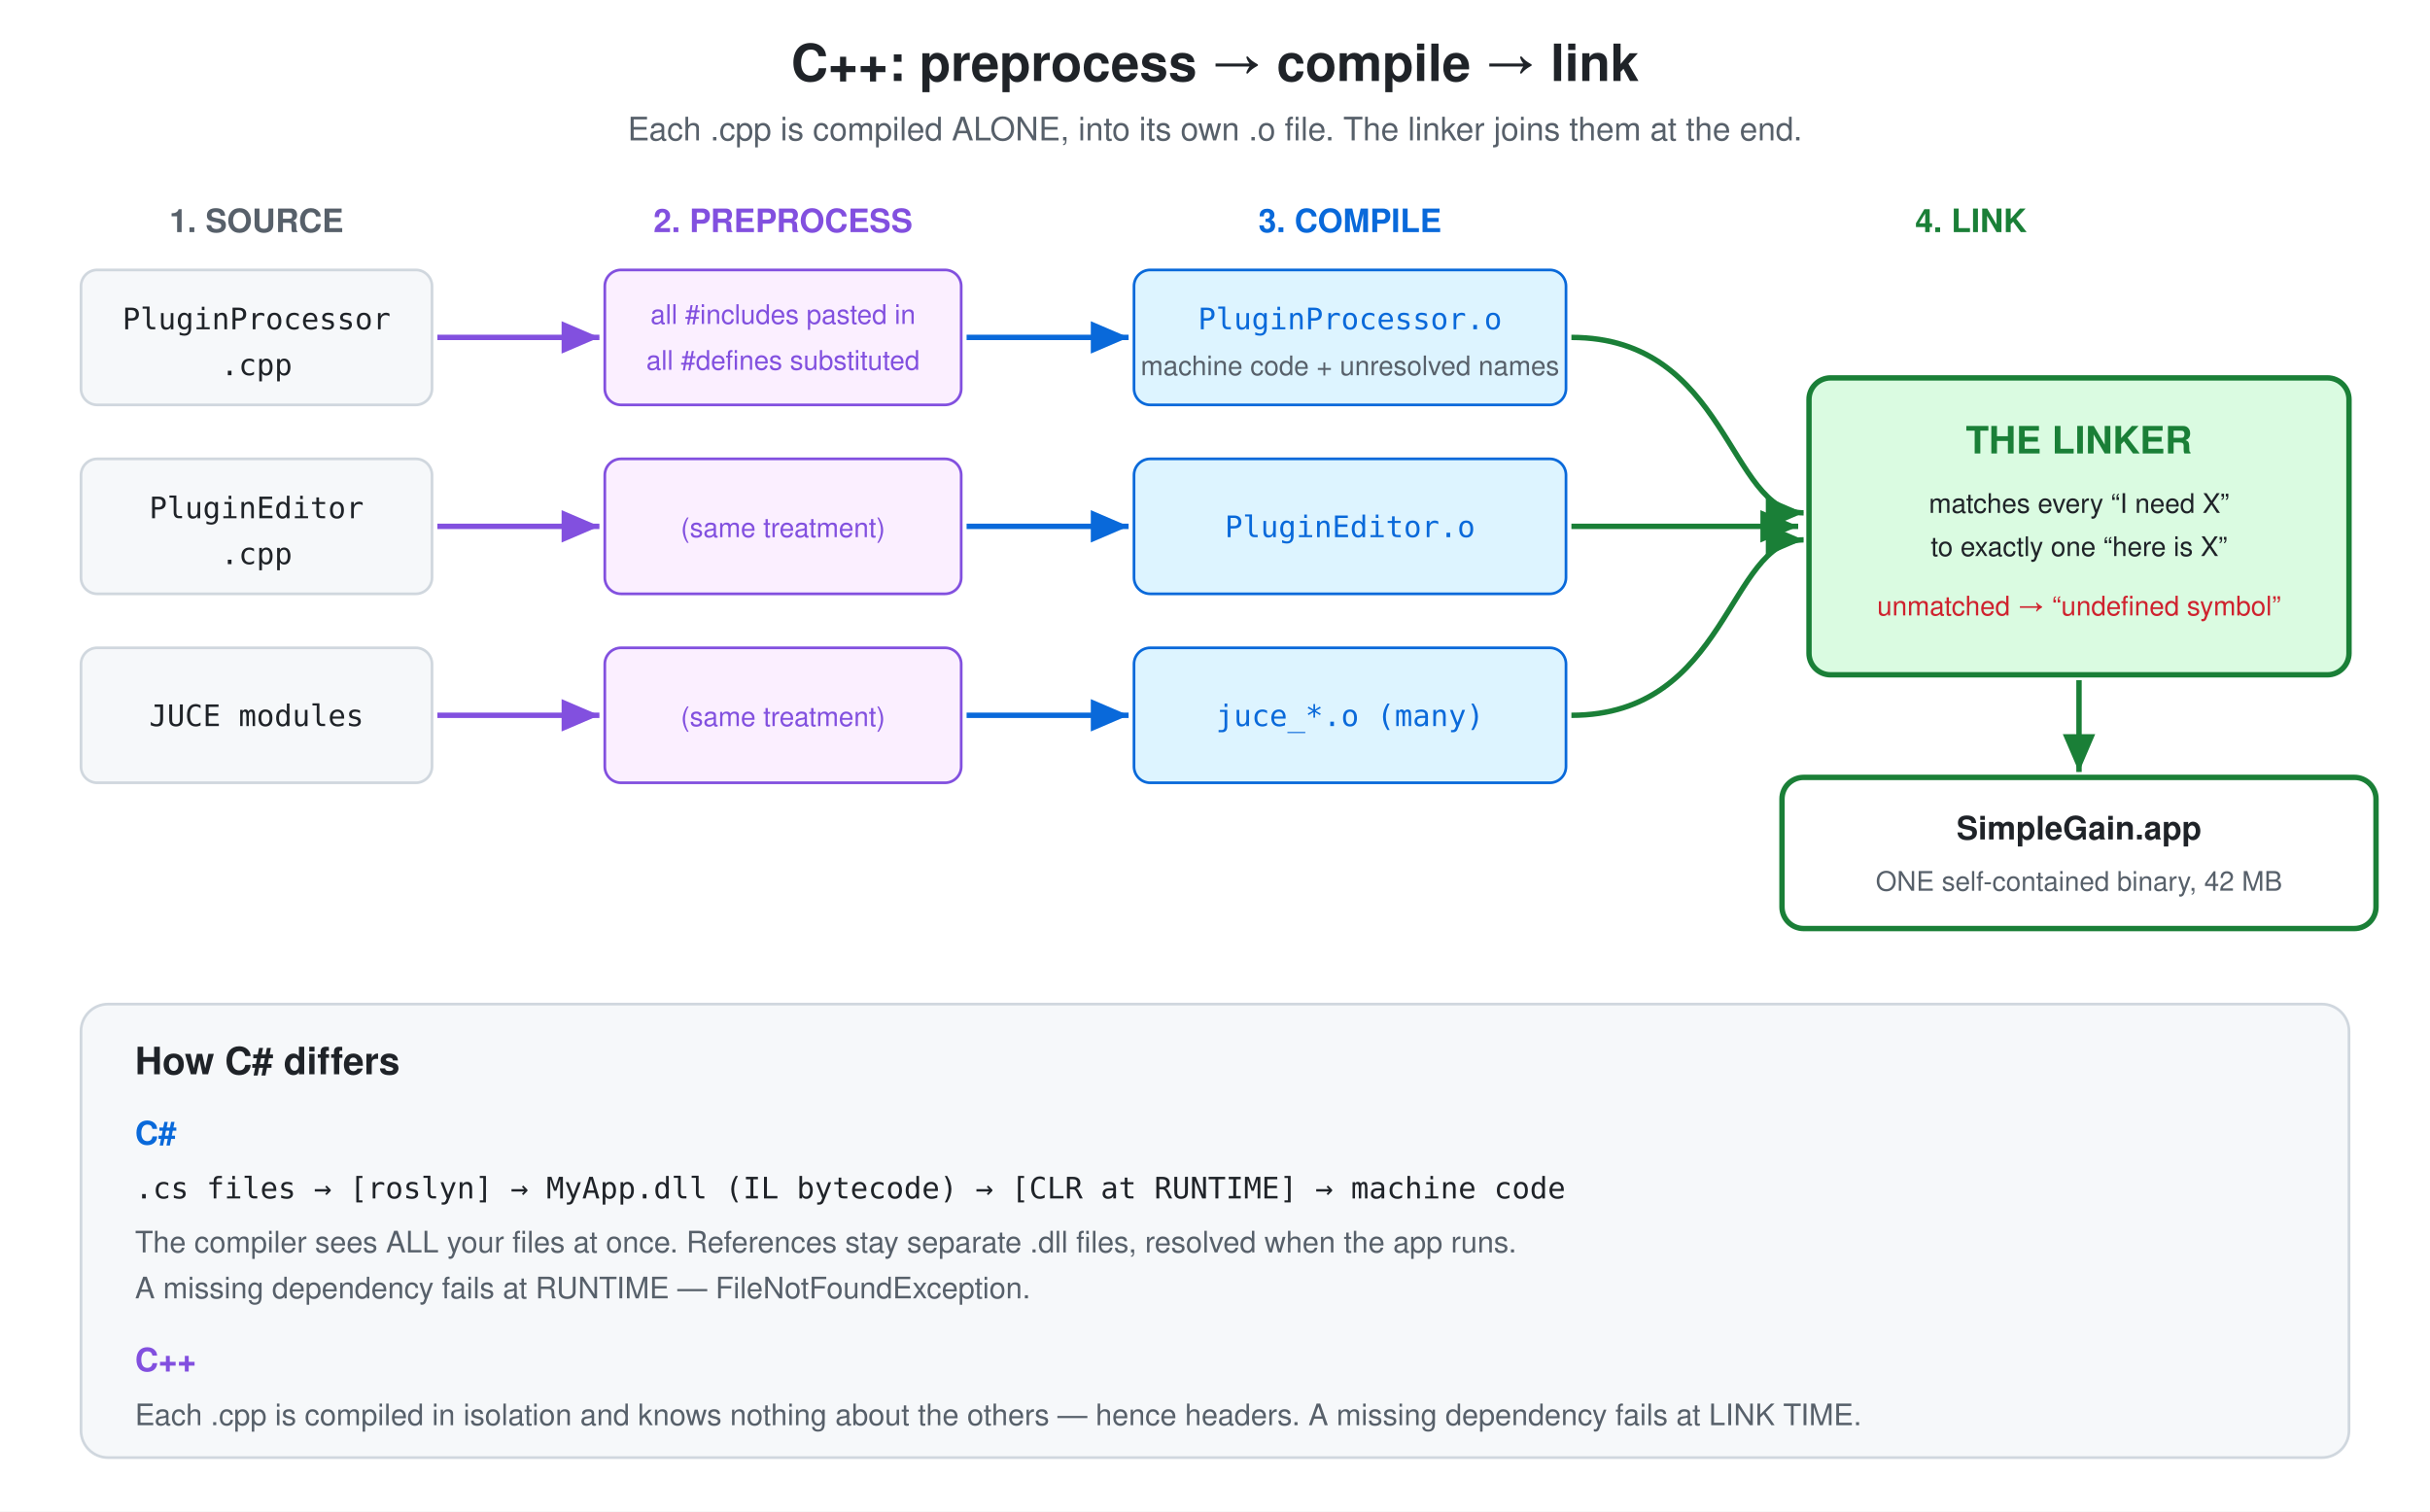
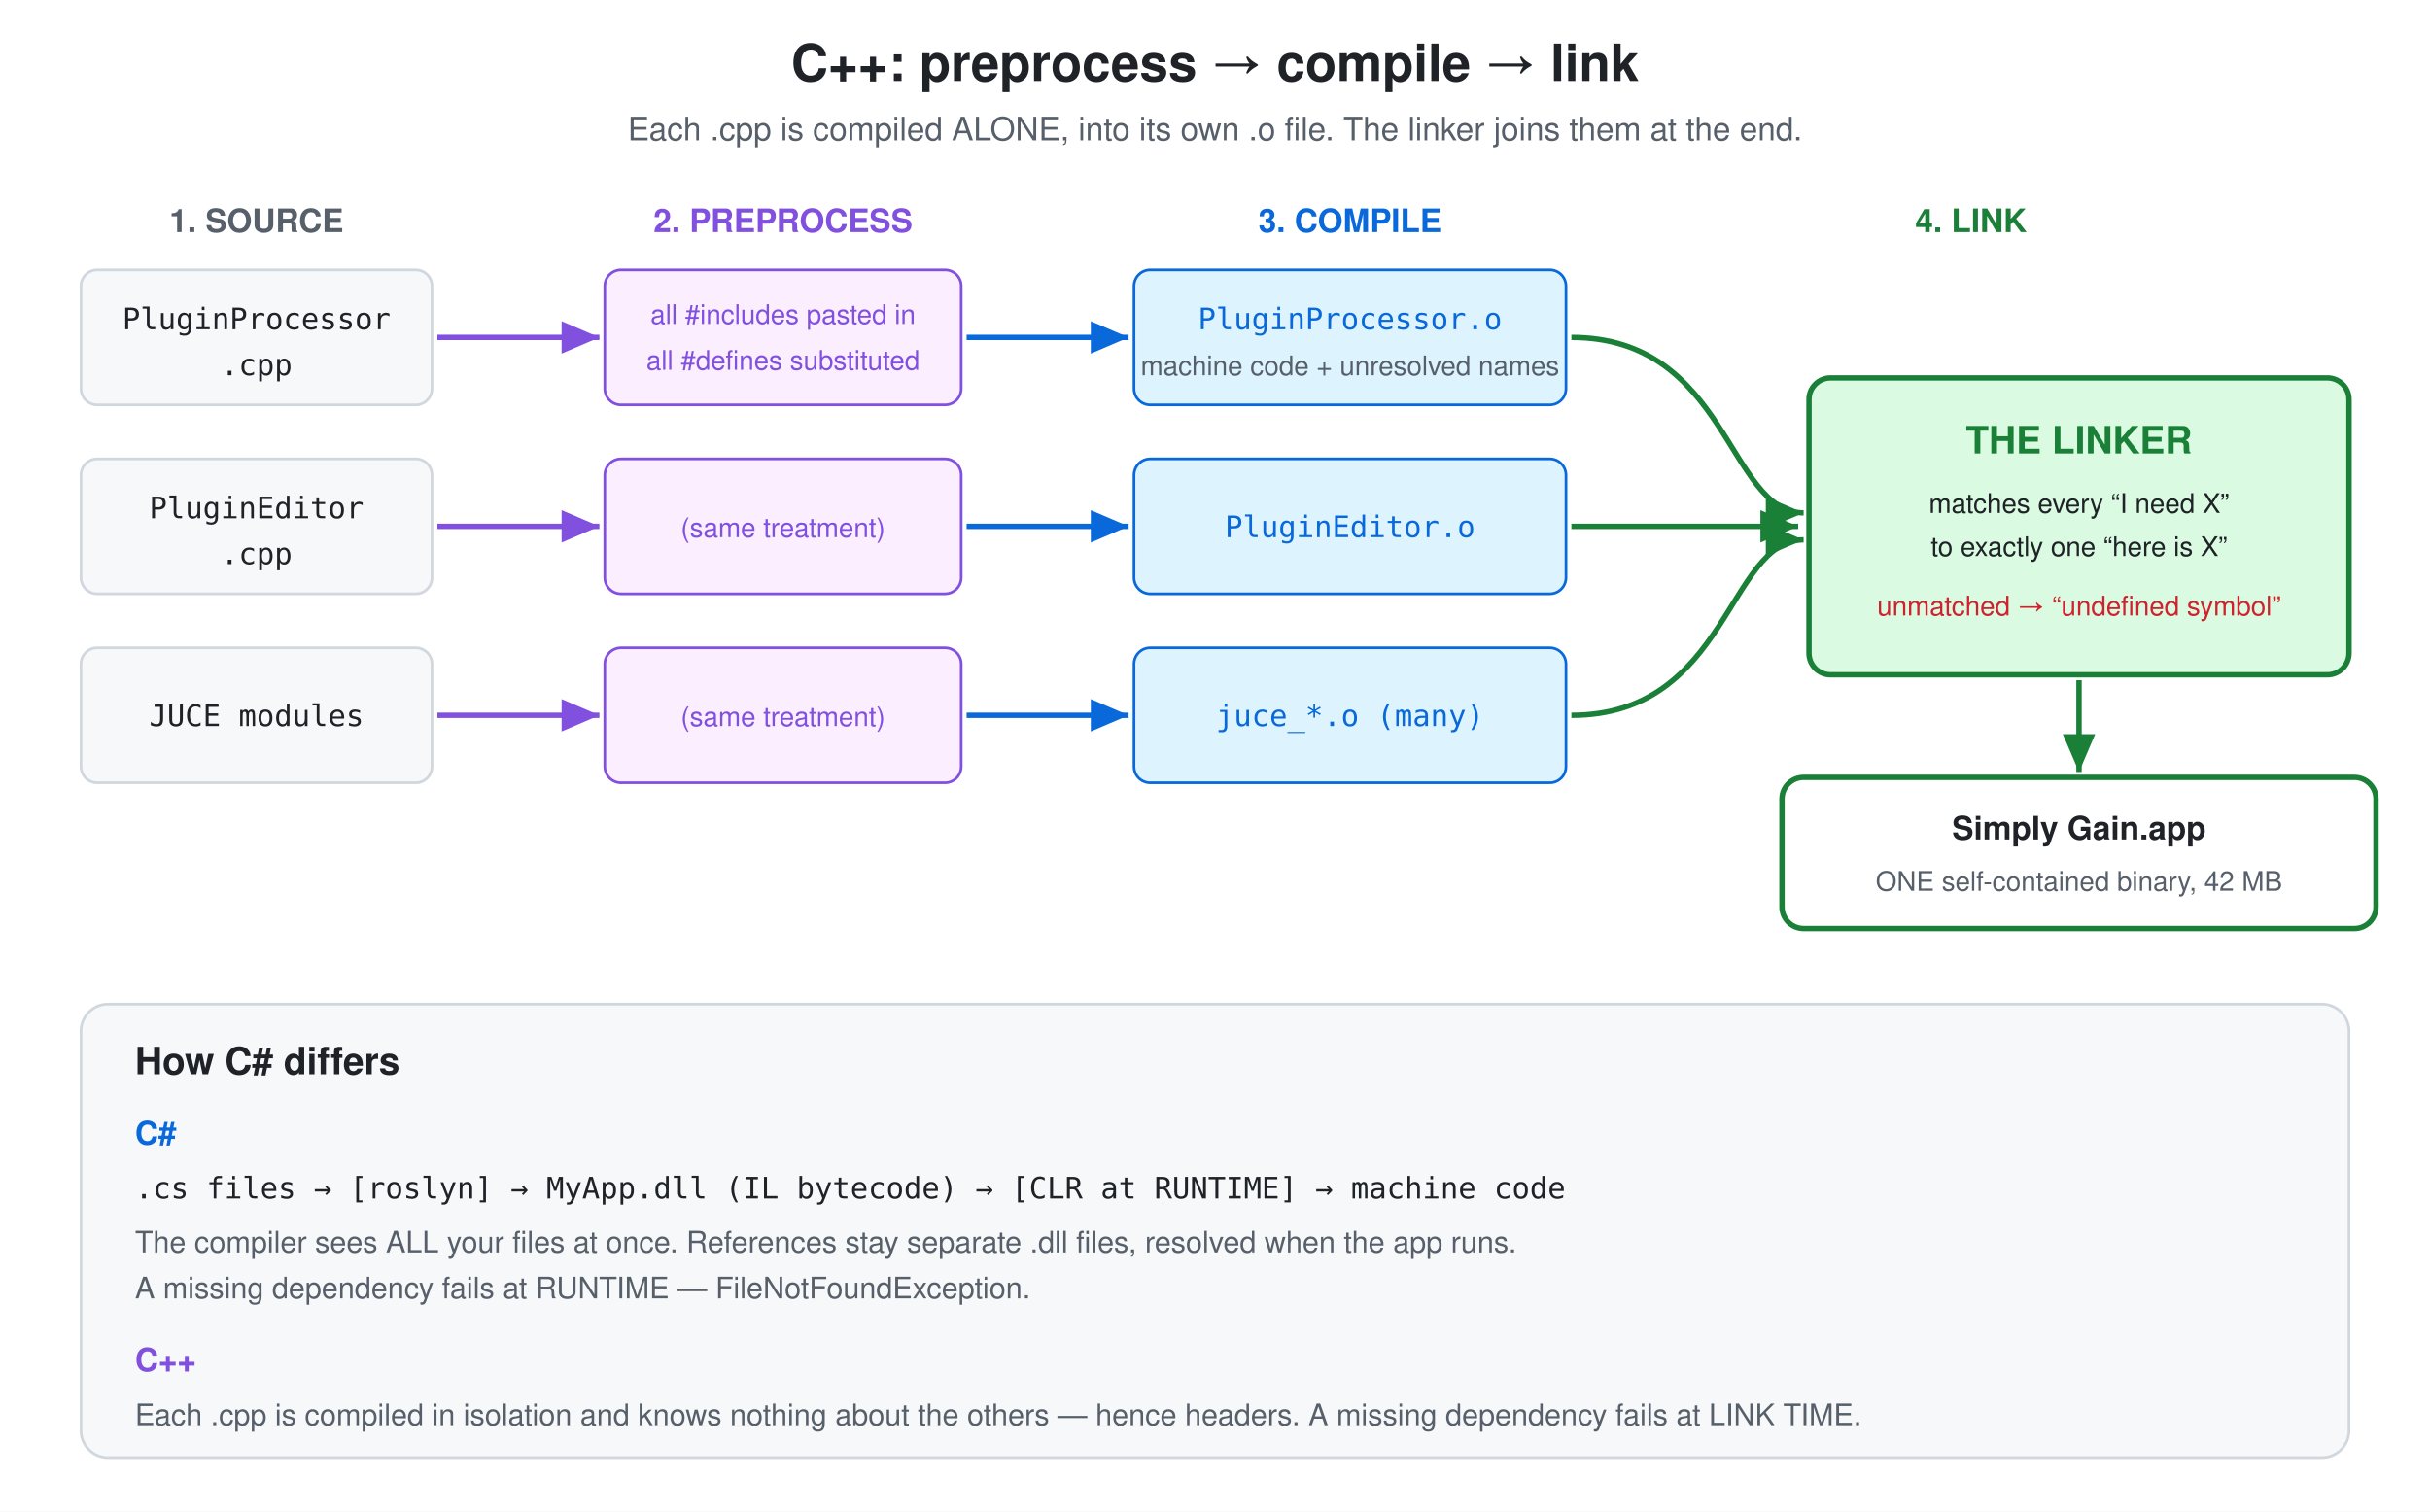
<svg xmlns="http://www.w3.org/2000/svg" viewBox="0 0 900 560" width="900" height="560" font-family="-apple-system,BlinkMacSystemFont,Segoe UI,Helvetica,Arial,sans-serif">
  <rect width="900" height="560" fill="#ffffff" />
  <text x="450" y="30" text-anchor="middle" font-size="19" font-weight="700" fill="#1f2328">C++: preprocess → compile → link</text>
  <text x="450" y="52" text-anchor="middle" font-size="12" fill="#57606a">Each .cpp is compiled ALONE, into its own .o file. The linker joins them at the end.</text>
  <text x="95" y="86" text-anchor="middle" font-size="12" font-weight="700" fill="#57606a">1. SOURCE</text>
  <text x="290" y="86" text-anchor="middle" font-size="12" font-weight="700" fill="#8250df">2. PREPROCESS</text>
  <text x="500" y="86" text-anchor="middle" font-size="12" font-weight="700" fill="#0969da">3. COMPILE</text>
  <text x="730" y="86" text-anchor="middle" font-size="12" font-weight="700" fill="#1a7f37">4. LINK</text>
  <rect x="30" y="100" width="130" height="50" rx="6" fill="#f6f8fa" stroke="#d0d7de" />
  <text x="95" y="122" text-anchor="middle" font-size="11" font-family="ui-monospace,SFMono-Regular,Menlo,monospace" fill="#1f2328">PluginProcessor</text>
  <text x="95" y="139" text-anchor="middle" font-size="11" font-family="ui-monospace,SFMono-Regular,Menlo,monospace" fill="#1f2328">.cpp</text>
  <path d="M162 125 L222 125" stroke="#8250df" stroke-width="2" marker-end="url(#p)" />
  <rect x="224" y="100" width="132" height="50" rx="6" fill="#fbefff" stroke="#8250df" />
  <text x="290" y="120" text-anchor="middle" font-size="10" fill="#8250df">all #includes pasted in</text>
  <text x="290" y="137" text-anchor="middle" font-size="10" fill="#8250df">all #defines substituted</text>
  <path d="M358 125 L418 125" stroke="#0969da" stroke-width="2" marker-end="url(#b)" />
  <rect x="420" y="100" width="160" height="50" rx="6" fill="#ddf4ff" stroke="#0969da" />
  <text x="500" y="122" text-anchor="middle" font-size="11" font-family="ui-monospace,SFMono-Regular,Menlo,monospace" fill="#0969da">PluginProcessor.o</text>
  <text x="500" y="139" text-anchor="middle" font-size="10" fill="#57606a">machine code + unresolved names</text>
  <rect x="30" y="170" width="130" height="50" rx="6" fill="#f6f8fa" stroke="#d0d7de" />
  <text x="95" y="192" text-anchor="middle" font-size="11" font-family="ui-monospace,SFMono-Regular,Menlo,monospace" fill="#1f2328">PluginEditor</text>
  <text x="95" y="209" text-anchor="middle" font-size="11" font-family="ui-monospace,SFMono-Regular,Menlo,monospace" fill="#1f2328">.cpp</text>
  <path d="M162 195 L222 195" stroke="#8250df" stroke-width="2" marker-end="url(#p)" />
  <rect x="224" y="170" width="132" height="50" rx="6" fill="#fbefff" stroke="#8250df" />
  <text x="290" y="199" text-anchor="middle" font-size="10" fill="#8250df">(same treatment)</text>
  <path d="M358 195 L418 195" stroke="#0969da" stroke-width="2" marker-end="url(#b)" />
  <rect x="420" y="170" width="160" height="50" rx="6" fill="#ddf4ff" stroke="#0969da" />
  <text x="500" y="199" text-anchor="middle" font-size="11" font-family="ui-monospace,SFMono-Regular,Menlo,monospace" fill="#0969da">PluginEditor.o</text>
  <rect x="30" y="240" width="130" height="50" rx="6" fill="#f6f8fa" stroke="#d0d7de" />
  <text x="95" y="269" text-anchor="middle" font-size="11" font-family="ui-monospace,SFMono-Regular,Menlo,monospace" fill="#1f2328">JUCE modules</text>
  <path d="M162 265 L222 265" stroke="#8250df" stroke-width="2" marker-end="url(#p)" />
  <rect x="224" y="240" width="132" height="50" rx="6" fill="#fbefff" stroke="#8250df" />
  <text x="290" y="269" text-anchor="middle" font-size="10" fill="#8250df">(same treatment)</text>
  <path d="M358 265 L418 265" stroke="#0969da" stroke-width="2" marker-end="url(#b)" />
  <rect x="420" y="240" width="160" height="50" rx="6" fill="#ddf4ff" stroke="#0969da" />
  <text x="500" y="269" text-anchor="middle" font-size="11" font-family="ui-monospace,SFMono-Regular,Menlo,monospace" fill="#0969da">juce_*.o  (many)</text>
  <path d="M582 125 C 640 125, 640 190, 668 190" stroke="#1a7f37" stroke-width="2" fill="none" marker-end="url(#g)" />
  <path d="M582 195 L666 195" stroke="#1a7f37" stroke-width="2" marker-end="url(#g)" />
  <path d="M582 265 C 640 265, 640 200, 668 200" stroke="#1a7f37" stroke-width="2" fill="none" marker-end="url(#g)" />
  <rect x="670" y="140" width="200" height="110" rx="8" fill="#dafbe1" stroke="#1a7f37" stroke-width="2" />
  <text x="770" y="168" text-anchor="middle" font-size="14" font-weight="700" fill="#1a7f37">THE LINKER</text>
  <text x="770" y="190" text-anchor="middle" font-size="10" fill="#1f2328">matches every “I need X”</text>
  <text x="770" y="206" text-anchor="middle" font-size="10" fill="#1f2328">to exactly one “here is X”</text>
  <text x="770" y="228" text-anchor="middle" font-size="10" fill="#cf222e">unmatched → “undefined symbol”</text>
  <path d="M770 252 L770 286" stroke="#1a7f37" stroke-width="2" marker-end="url(#g)" />
  <rect x="660" y="288" width="220" height="56" rx="8" fill="#ffffff" stroke="#1a7f37" stroke-width="2" />
-   <text x="770" y="311" text-anchor="middle" font-size="12" font-weight="700" fill="#1f2328">SimpleGain.app</text>
+   <text x="770" y="311" text-anchor="middle" font-size="12" font-weight="700" fill="#1f2328">Simply Gain.app</text>
  <text x="770" y="330" text-anchor="middle" font-size="10" fill="#57606a">ONE self-contained binary, 42 MB</text>
  <rect x="30" y="372" width="840" height="168" rx="10" fill="#f6f8fa" stroke="#d0d7de" />
  <text x="50" y="398" font-size="14" font-weight="700" fill="#1f2328">How C# differs</text>
  <text x="50" y="424" font-size="12" font-weight="600" fill="#0969da">C#</text>
  <text x="50" y="444" font-size="11" font-family="ui-monospace,SFMono-Regular,Menlo,monospace" fill="#1f2328">.cs files → [roslyn] → MyApp.dll (IL bytecode) → [CLR at RUNTIME] → machine code</text>
  <text x="50" y="464" font-size="11" fill="#57606a">The compiler sees ALL your files at once. References stay separate .dll files, resolved when the app runs.</text>
  <text x="50" y="481" font-size="11" fill="#57606a">A missing dependency fails at RUNTIME — FileNotFoundException.</text>
  <text x="50" y="508" font-size="12" font-weight="600" fill="#8250df">C++</text>
  <text x="50" y="528" font-size="11" fill="#57606a">Each .cpp is compiled in isolation and knows nothing about the others — hence headers. A missing dependency fails at LINK TIME.</text>
  <defs>
    <marker id="p" markerWidth="9" markerHeight="9" refX="7" refY="3" orient="auto">
      <path d="M0,0 L0,6 L7,3 z" fill="#8250df" />
    </marker>
    <marker id="b" markerWidth="9" markerHeight="9" refX="7" refY="3" orient="auto">
      <path d="M0,0 L0,6 L7,3 z" fill="#0969da" />
    </marker>
    <marker id="g" markerWidth="9" markerHeight="9" refX="7" refY="3" orient="auto">
      <path d="M0,0 L0,6 L7,3 z" fill="#1a7f37" />
    </marker>
  </defs>
</svg>
